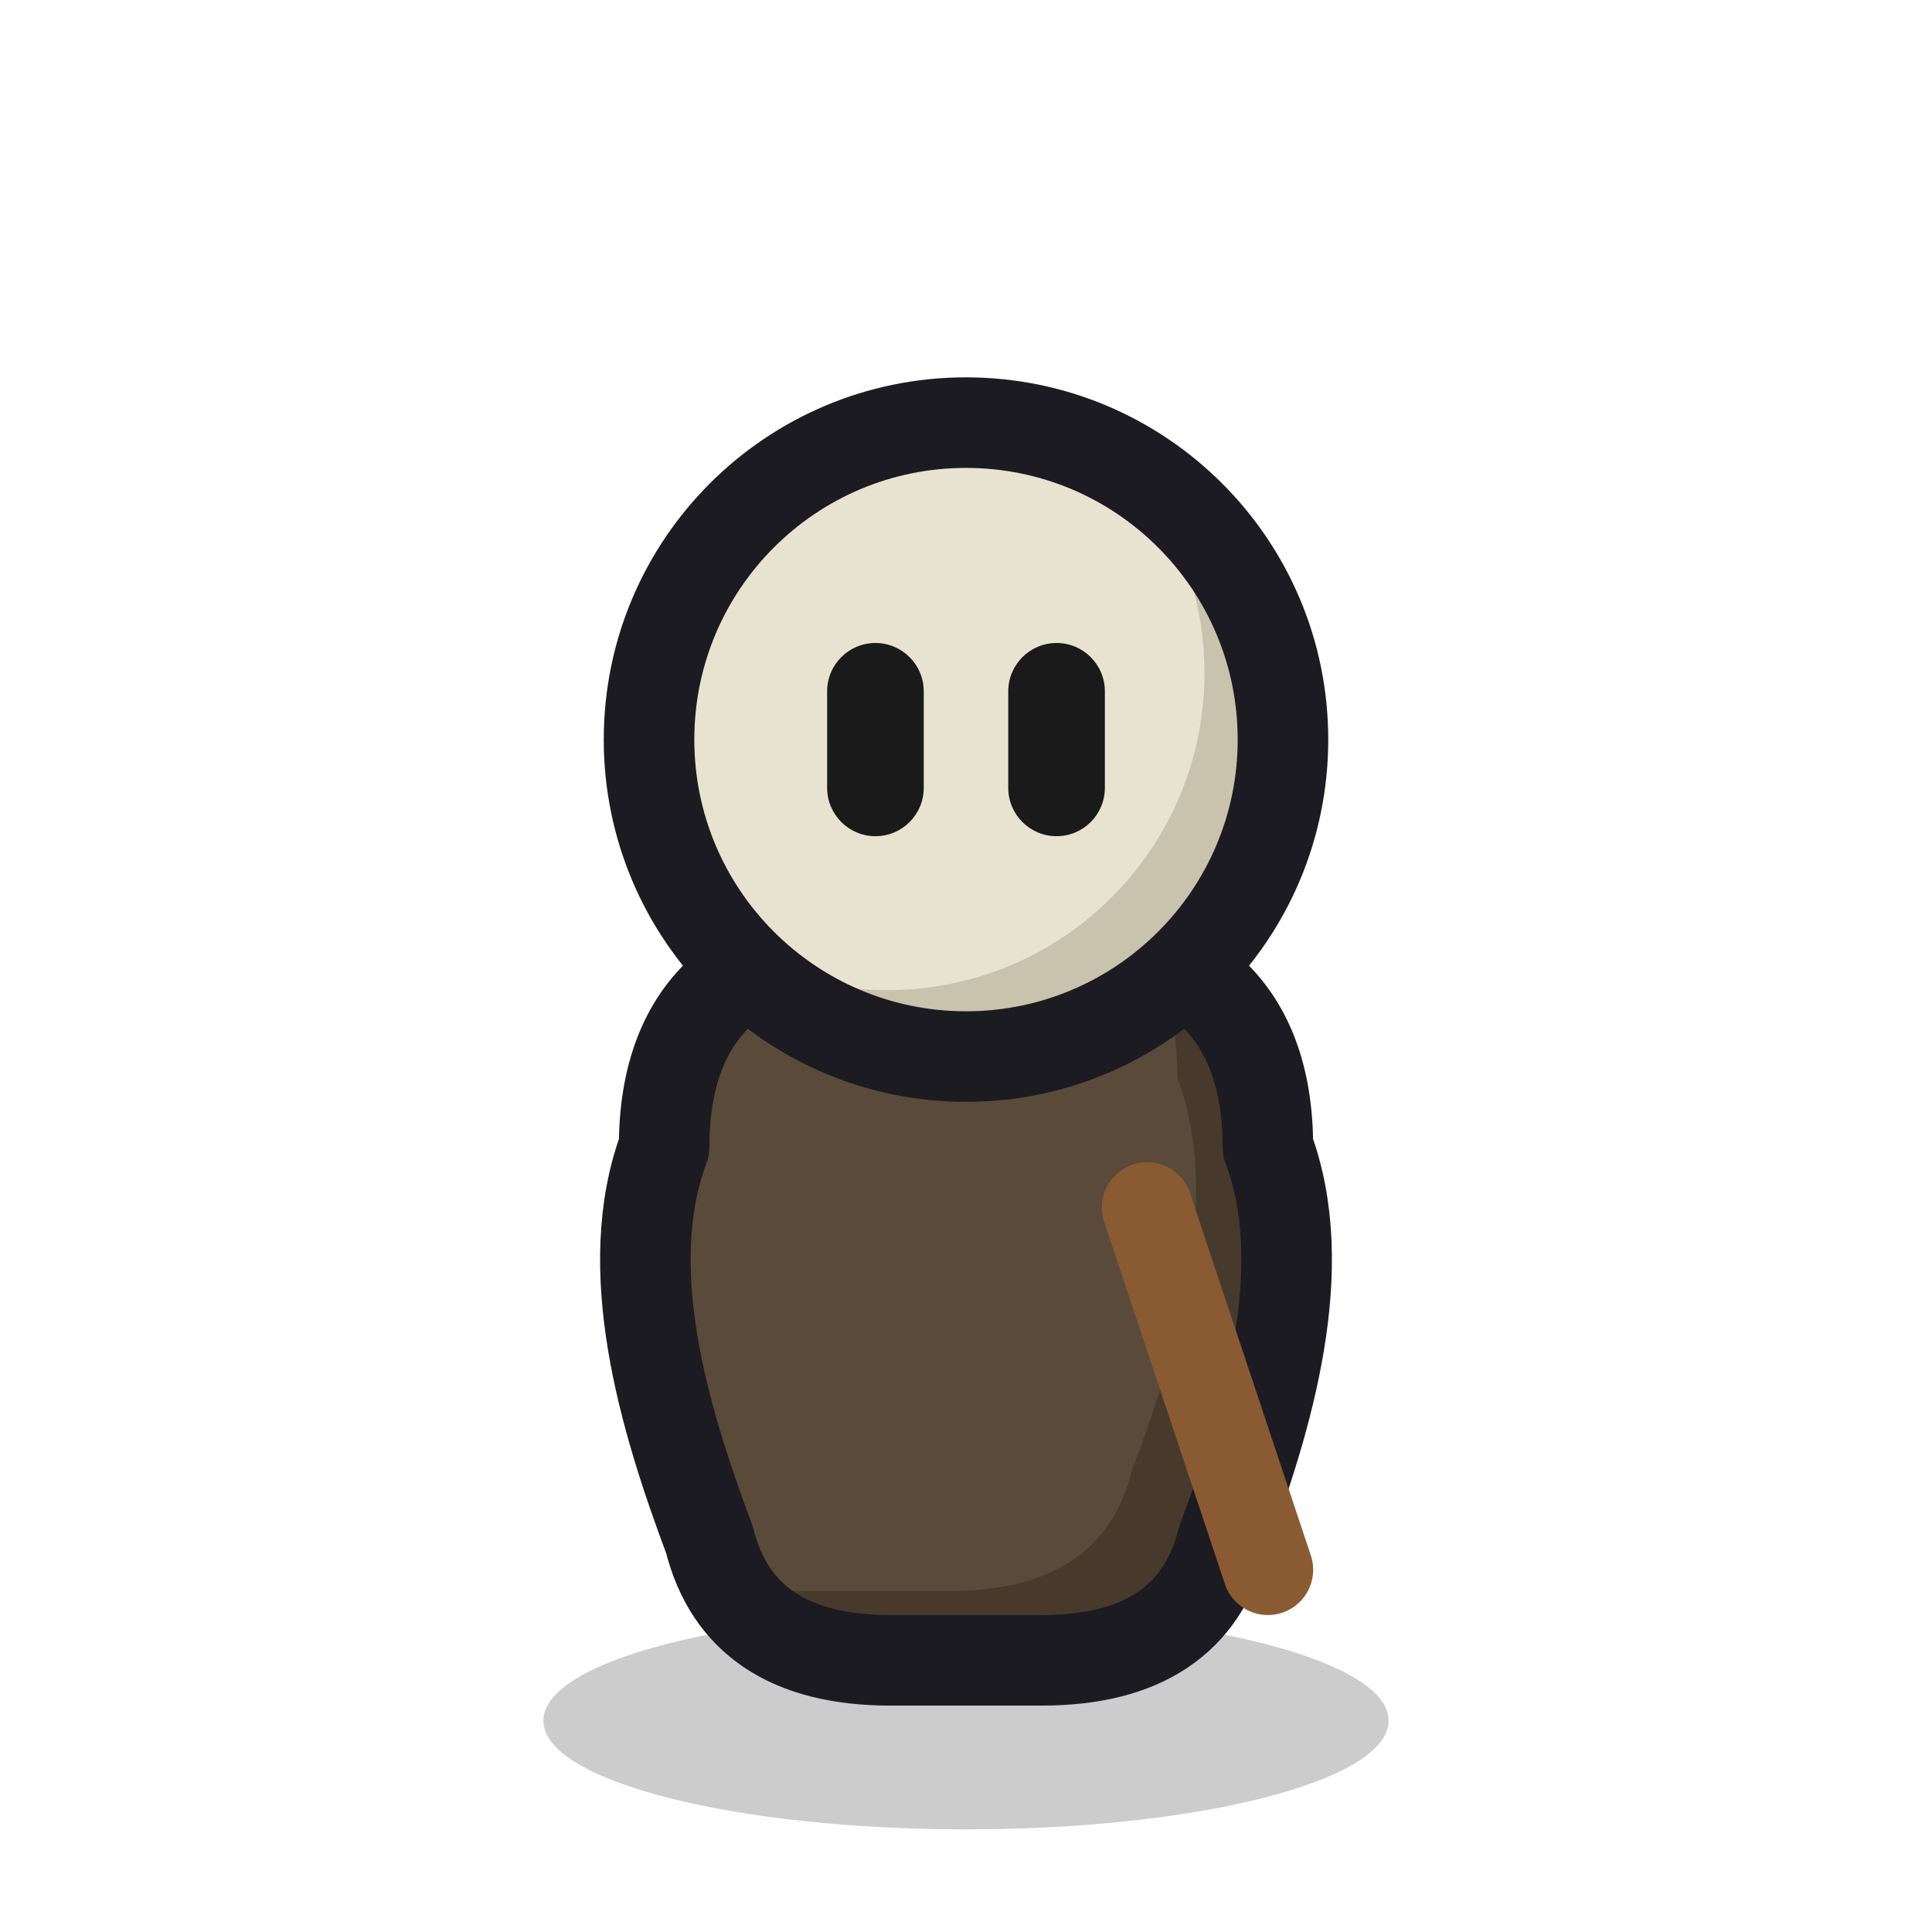
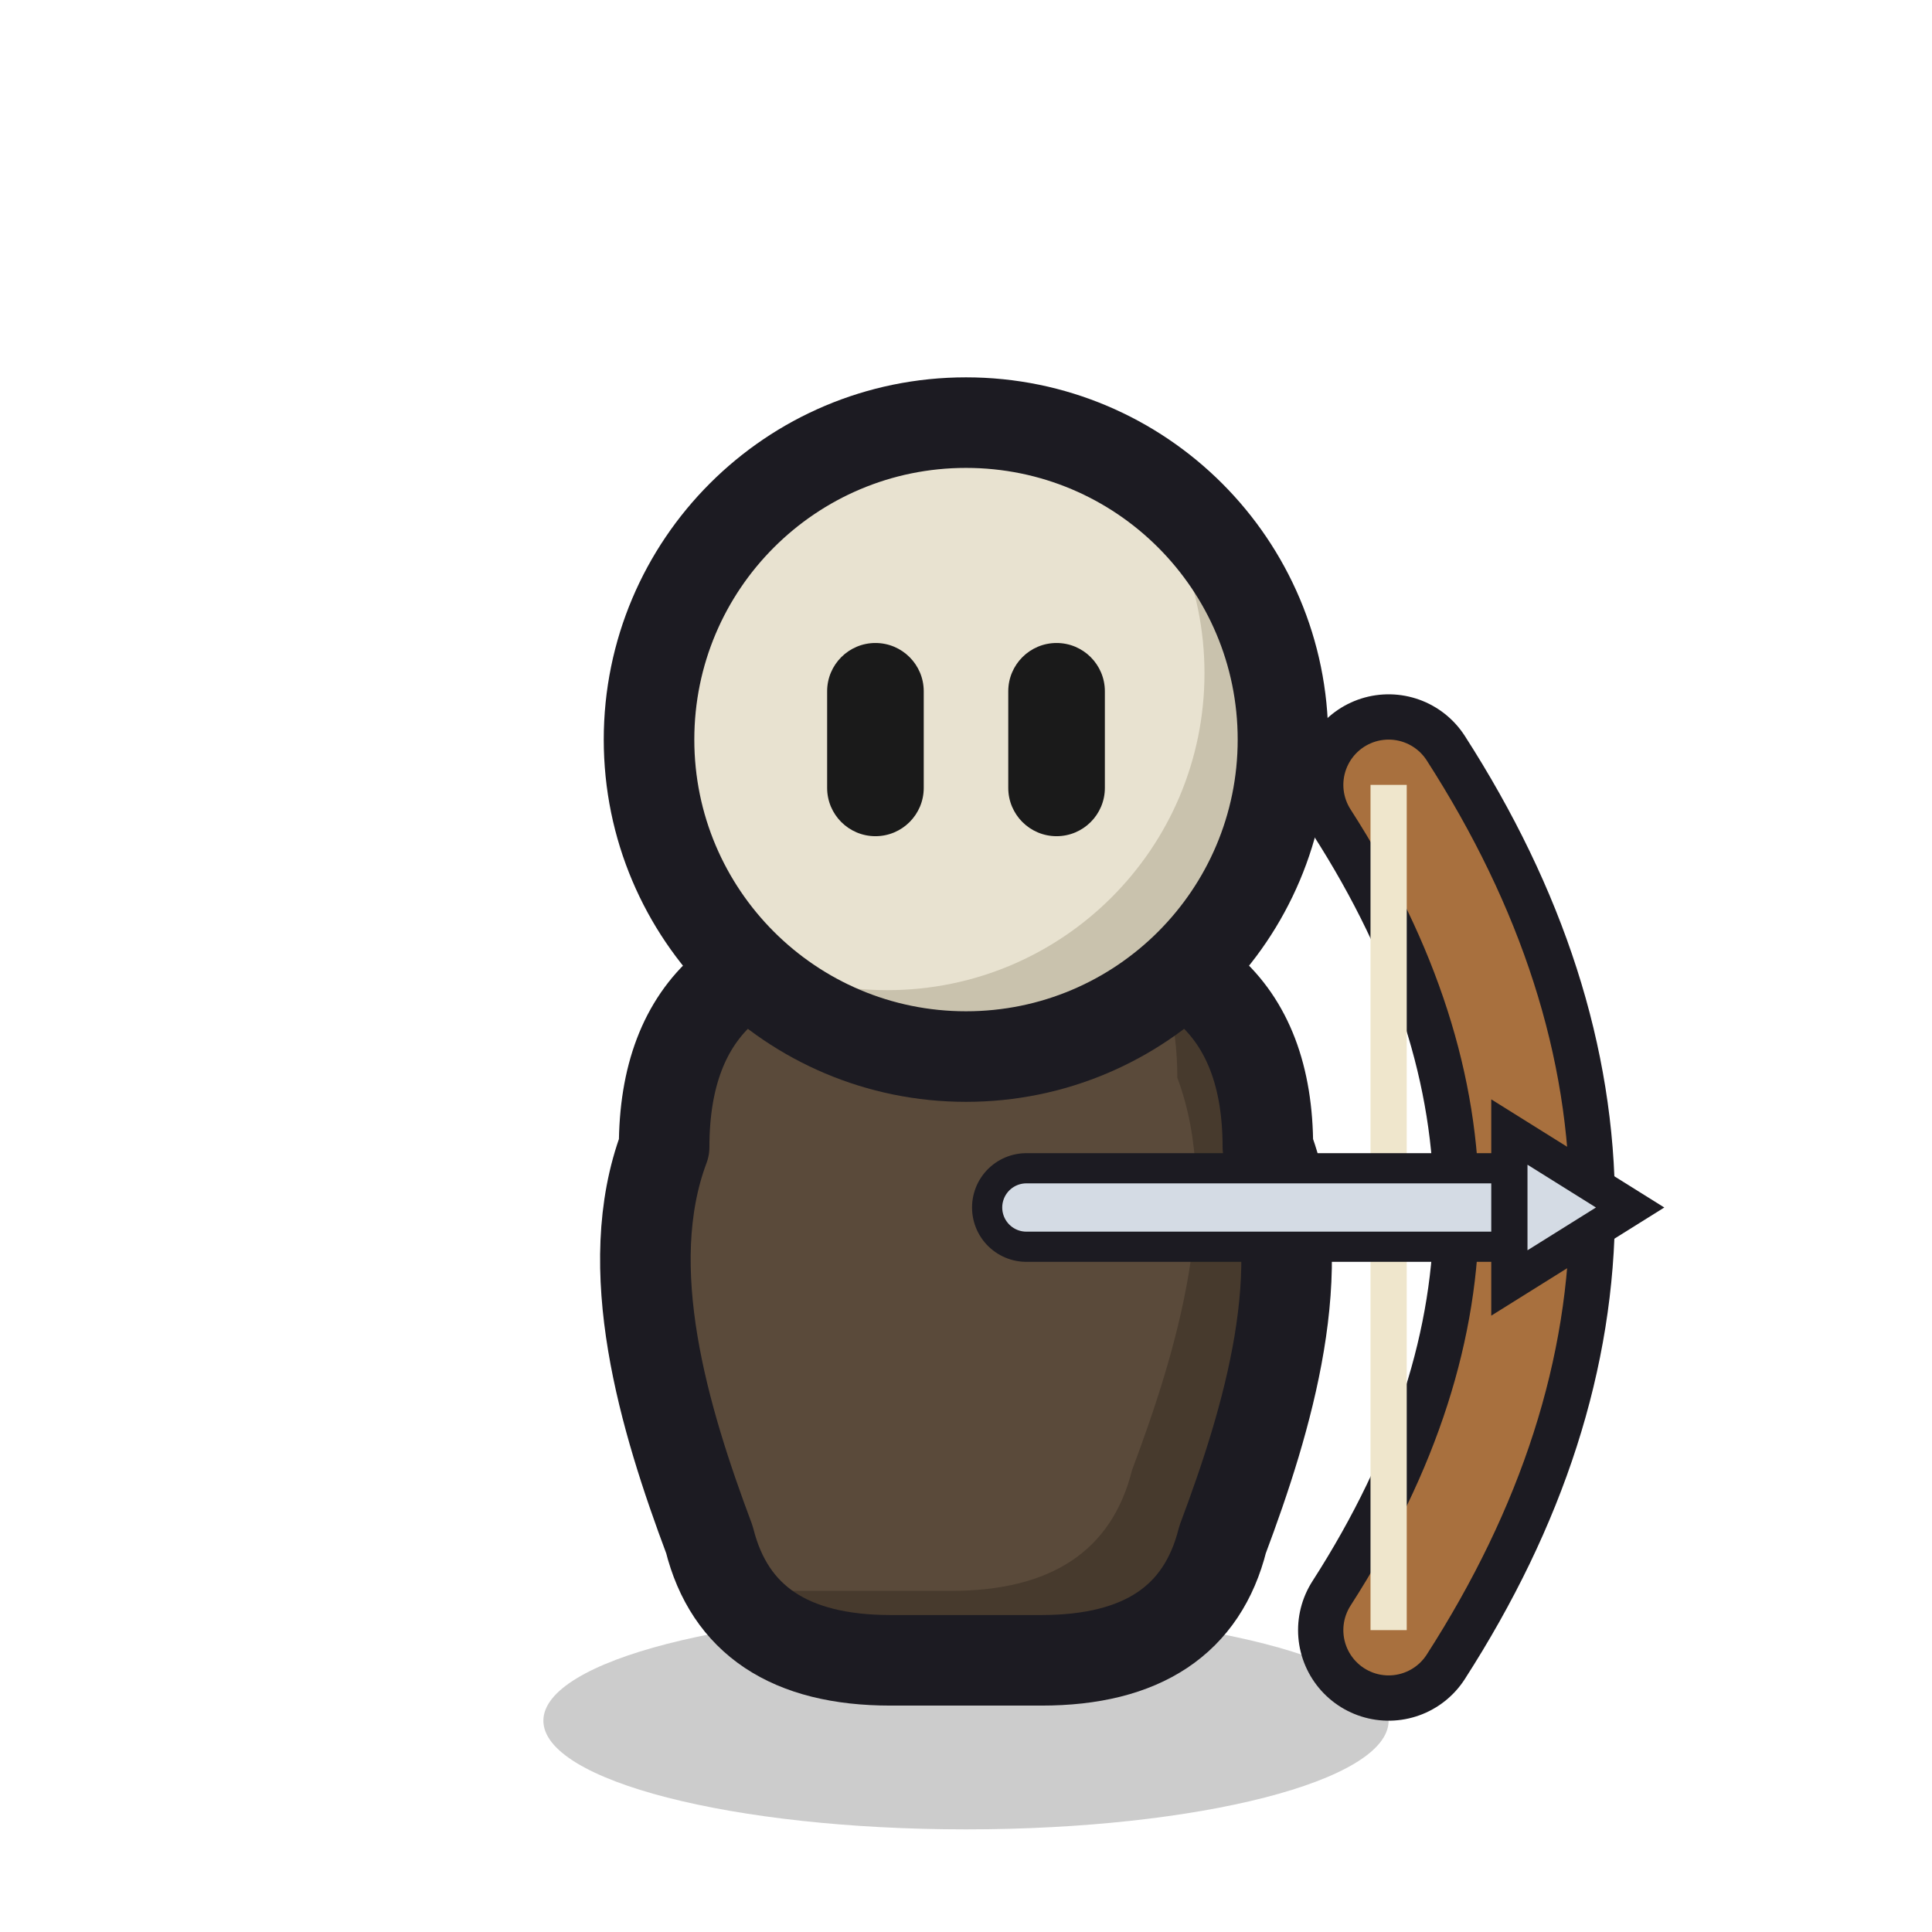
<svg xmlns="http://www.w3.org/2000/svg" width="64" height="64" viewBox="0 0 64 64">
  <ellipse cx="32" cy="57" rx="14.0" ry="3.6" fill="#000" fill-opacity="0.2" />
  <clipPath id="skasouthb">
    <path d="M22.0 38 Q22.0 31 30.0 31 L34.0 31 Q42.0 31 42.0 38 C43.5 42 42.0 47 40.5 51 Q39.5 55 34.5 55 L29.5 55 Q24.5 55 23.5 51 C22.0 47 20.5 42 22.0 38 Z" />
  </clipPath>
  <path d="M22.0 38 Q22.0 31 30.0 31 L34.0 31 Q42.0 31 42.0 38 C43.5 42 42.0 47 40.5 51 Q39.5 55 34.5 55 L29.5 55 Q24.5 55 23.5 51 C22.0 47 20.5 42 22.0 38 Z" fill="#473a2d" />
  <path d="M22.0 38 Q22.0 31 30.0 31 L34.0 31 Q42.0 31 42.0 38 C43.5 42 42.0 47 40.5 51 Q39.5 55 34.5 55 L29.5 55 Q24.5 55 23.5 51 C22.0 47 20.5 42 22.0 38 Z" fill="#5a4a3a" transform="translate(-3.0 -2.3)" clip-path="url(#skasouthbm)" />
  <clipPath id="skasouthbm" transform="translate(3.0 2.3)">
    <path d="M22.0 38 Q22.0 31 30.0 31 L34.0 31 Q42.0 31 42.0 38 C43.5 42 42.0 47 40.5 51 Q39.5 55 34.5 55 L29.5 55 Q24.5 55 23.5 51 C22.0 47 20.5 42 22.0 38 Z" />
  </clipPath>
  <path d="M22.0 38 Q22.0 31 30.0 31 L34.0 31 Q42.0 31 42.0 38 C43.5 42 42.0 47 40.5 51 Q39.5 55 34.5 55 L29.5 55 Q24.5 55 23.5 51 C22.0 47 20.5 42 22.0 38 Z" fill="none" stroke="#1c1b22" stroke-width="3" stroke-linejoin="round" stroke-linecap="round" />
-   <path d="M38 40 L42 52" stroke="#8a5a33" stroke-width="3" stroke-linecap="round" />
  <clipPath id="skasouthh">
    <path d="M21.5 24.5 A10.5 10.5 0 1 0 42.5 24.5 A10.5 10.5 0 1 0 21.5 24.5 Z" />
  </clipPath>
  <path d="M21.5 24.5 A10.5 10.5 0 1 0 42.5 24.5 A10.5 10.5 0 1 0 21.5 24.5 Z" fill="#c9c2ad" />
  <path d="M21.5 24.5 A10.5 10.5 0 1 0 42.5 24.5 A10.5 10.5 0 1 0 21.5 24.5 Z" fill="#e8e2d0" transform="translate(-2.6 -2.2)" clip-path="url(#skasouthhm)" />
  <clipPath id="skasouthhm" transform="translate(2.6 2.2)">
    <path d="M21.5 24.5 A10.5 10.5 0 1 0 42.5 24.5 A10.5 10.5 0 1 0 21.5 24.5 Z" />
  </clipPath>
  <path d="M21.5 24.5 A10.5 10.5 0 1 0 42.5 24.5 A10.5 10.5 0 1 0 21.5 24.5 Z" fill="none" stroke="#1c1b22" stroke-width="3" stroke-linejoin="round" stroke-linecap="round" />
  <rect x="27.4" y="21.3" width="3.2" height="6.4" rx="1.6" fill="#1a1a1a" />
  <rect x="33.4" y="21.3" width="3.2" height="6.4" rx="1.6" fill="#1a1a1a" />
+   <path d="M46 26 Q55 40 46 54" fill="none" stroke="#1c1b22" stroke-width="6" stroke-linecap="round" />
+   <path d="M46 26 Q55 40 46 54" fill="none" stroke="#a8703e" stroke-width="3" stroke-linecap="round" />
+   <path d="M46 26 L46 54" stroke="#efe6cc" stroke-width="1.2" />
+   <path d="M34 40 L50 40" stroke="#1c1b22" stroke-width="3.6" stroke-linecap="round" />
+   <path d="M34 40 L50 40" stroke="#d4dbe4" stroke-width="1.6" stroke-linecap="round" />
+   <path d="M50 37.5 L54 40 L50 42.5 Z" fill="#d4dbe4" stroke="#1c1b22" stroke-width="1.2" />
</svg>
